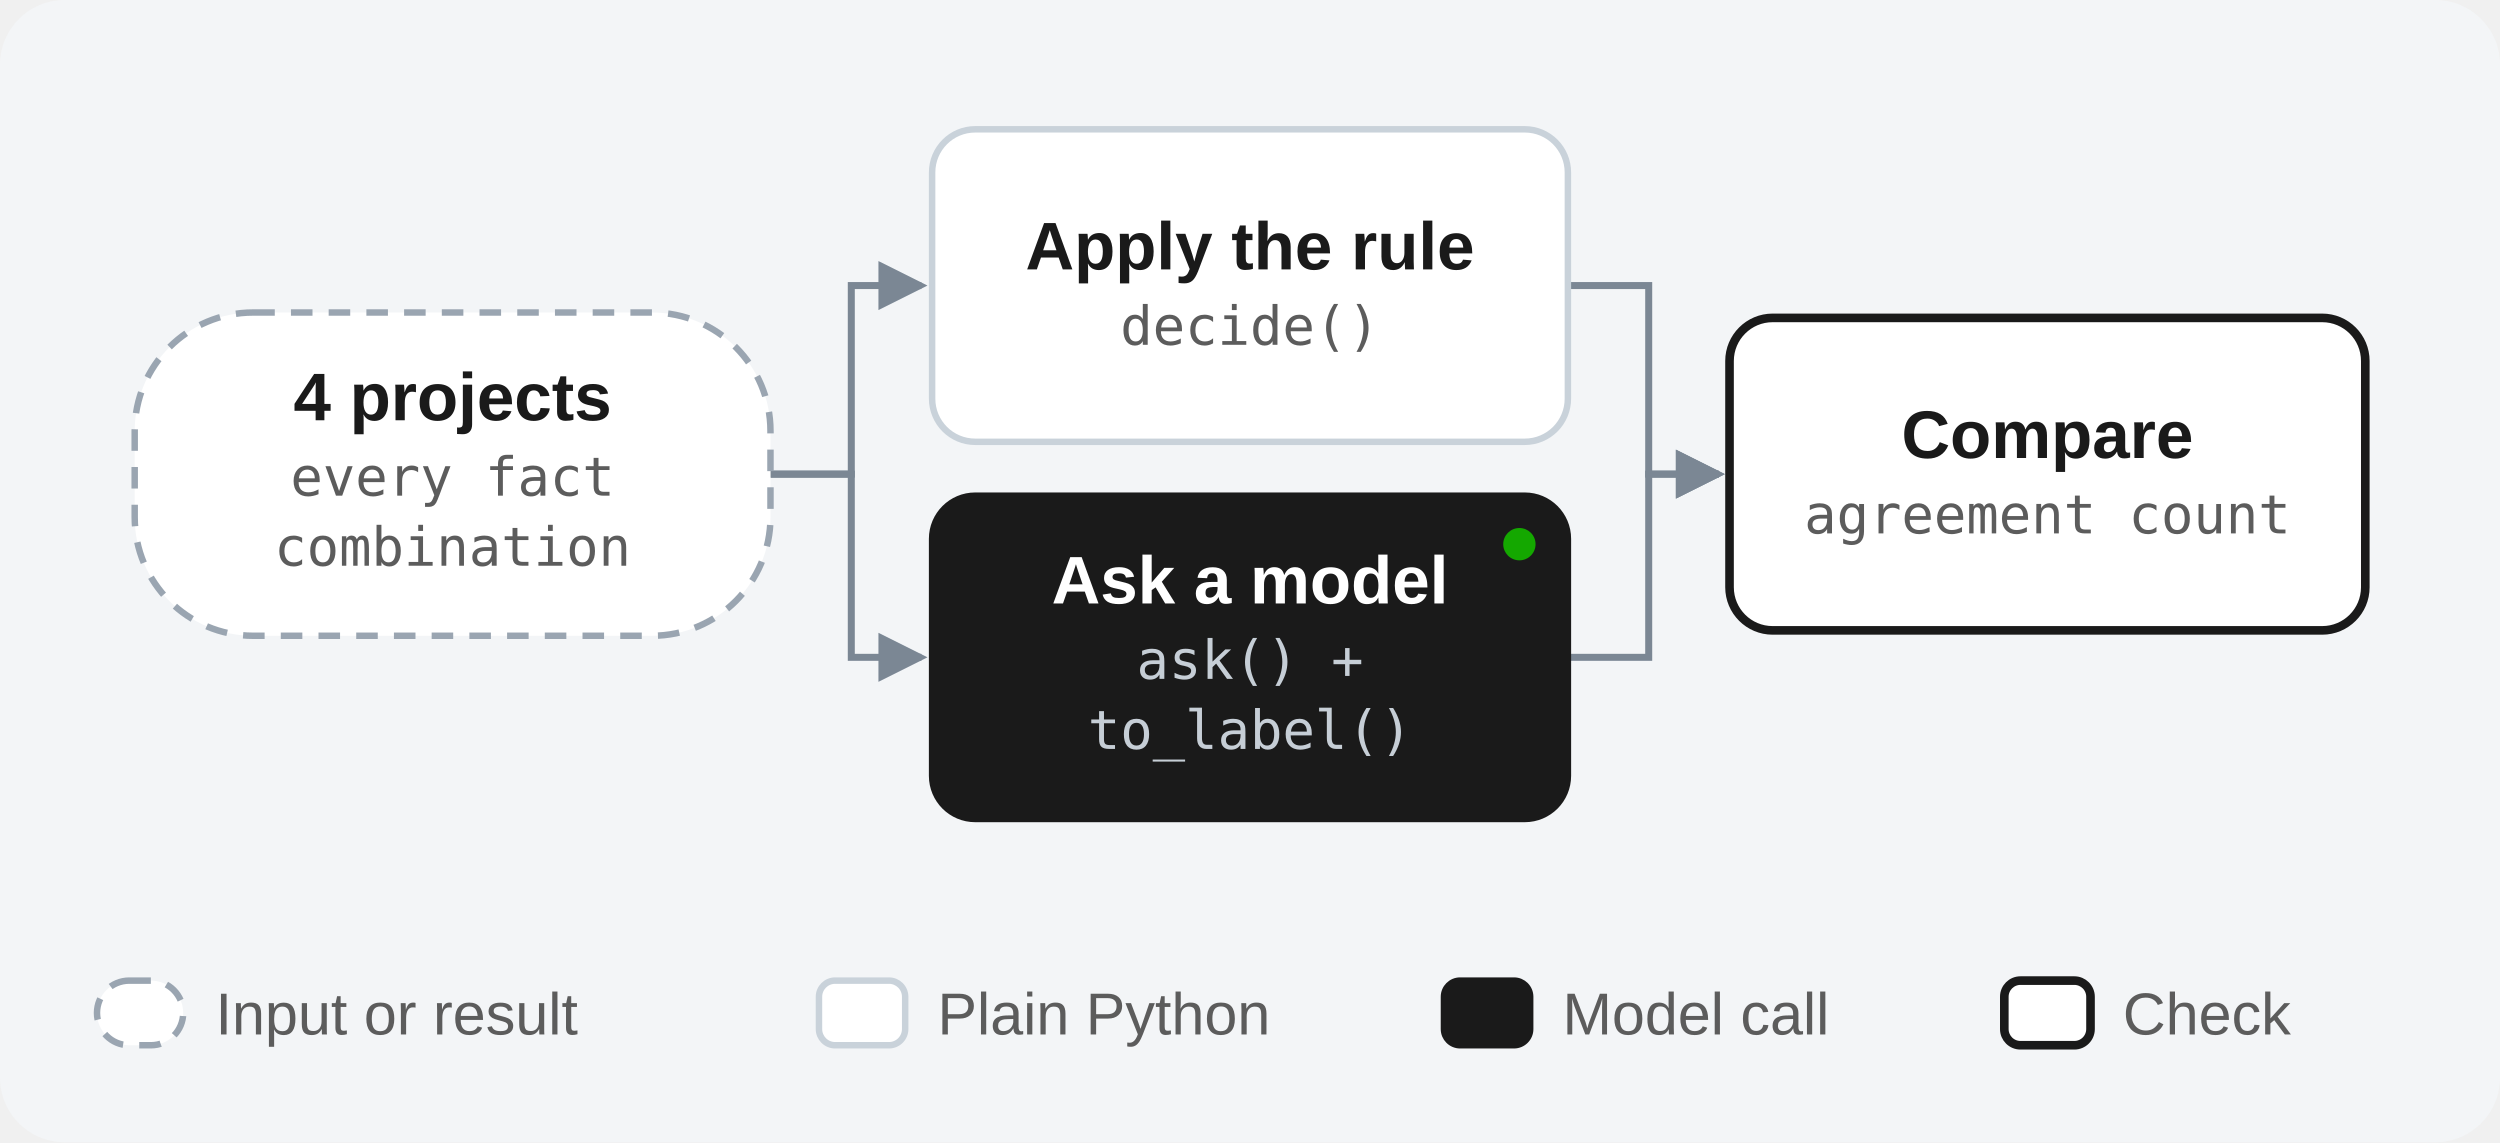
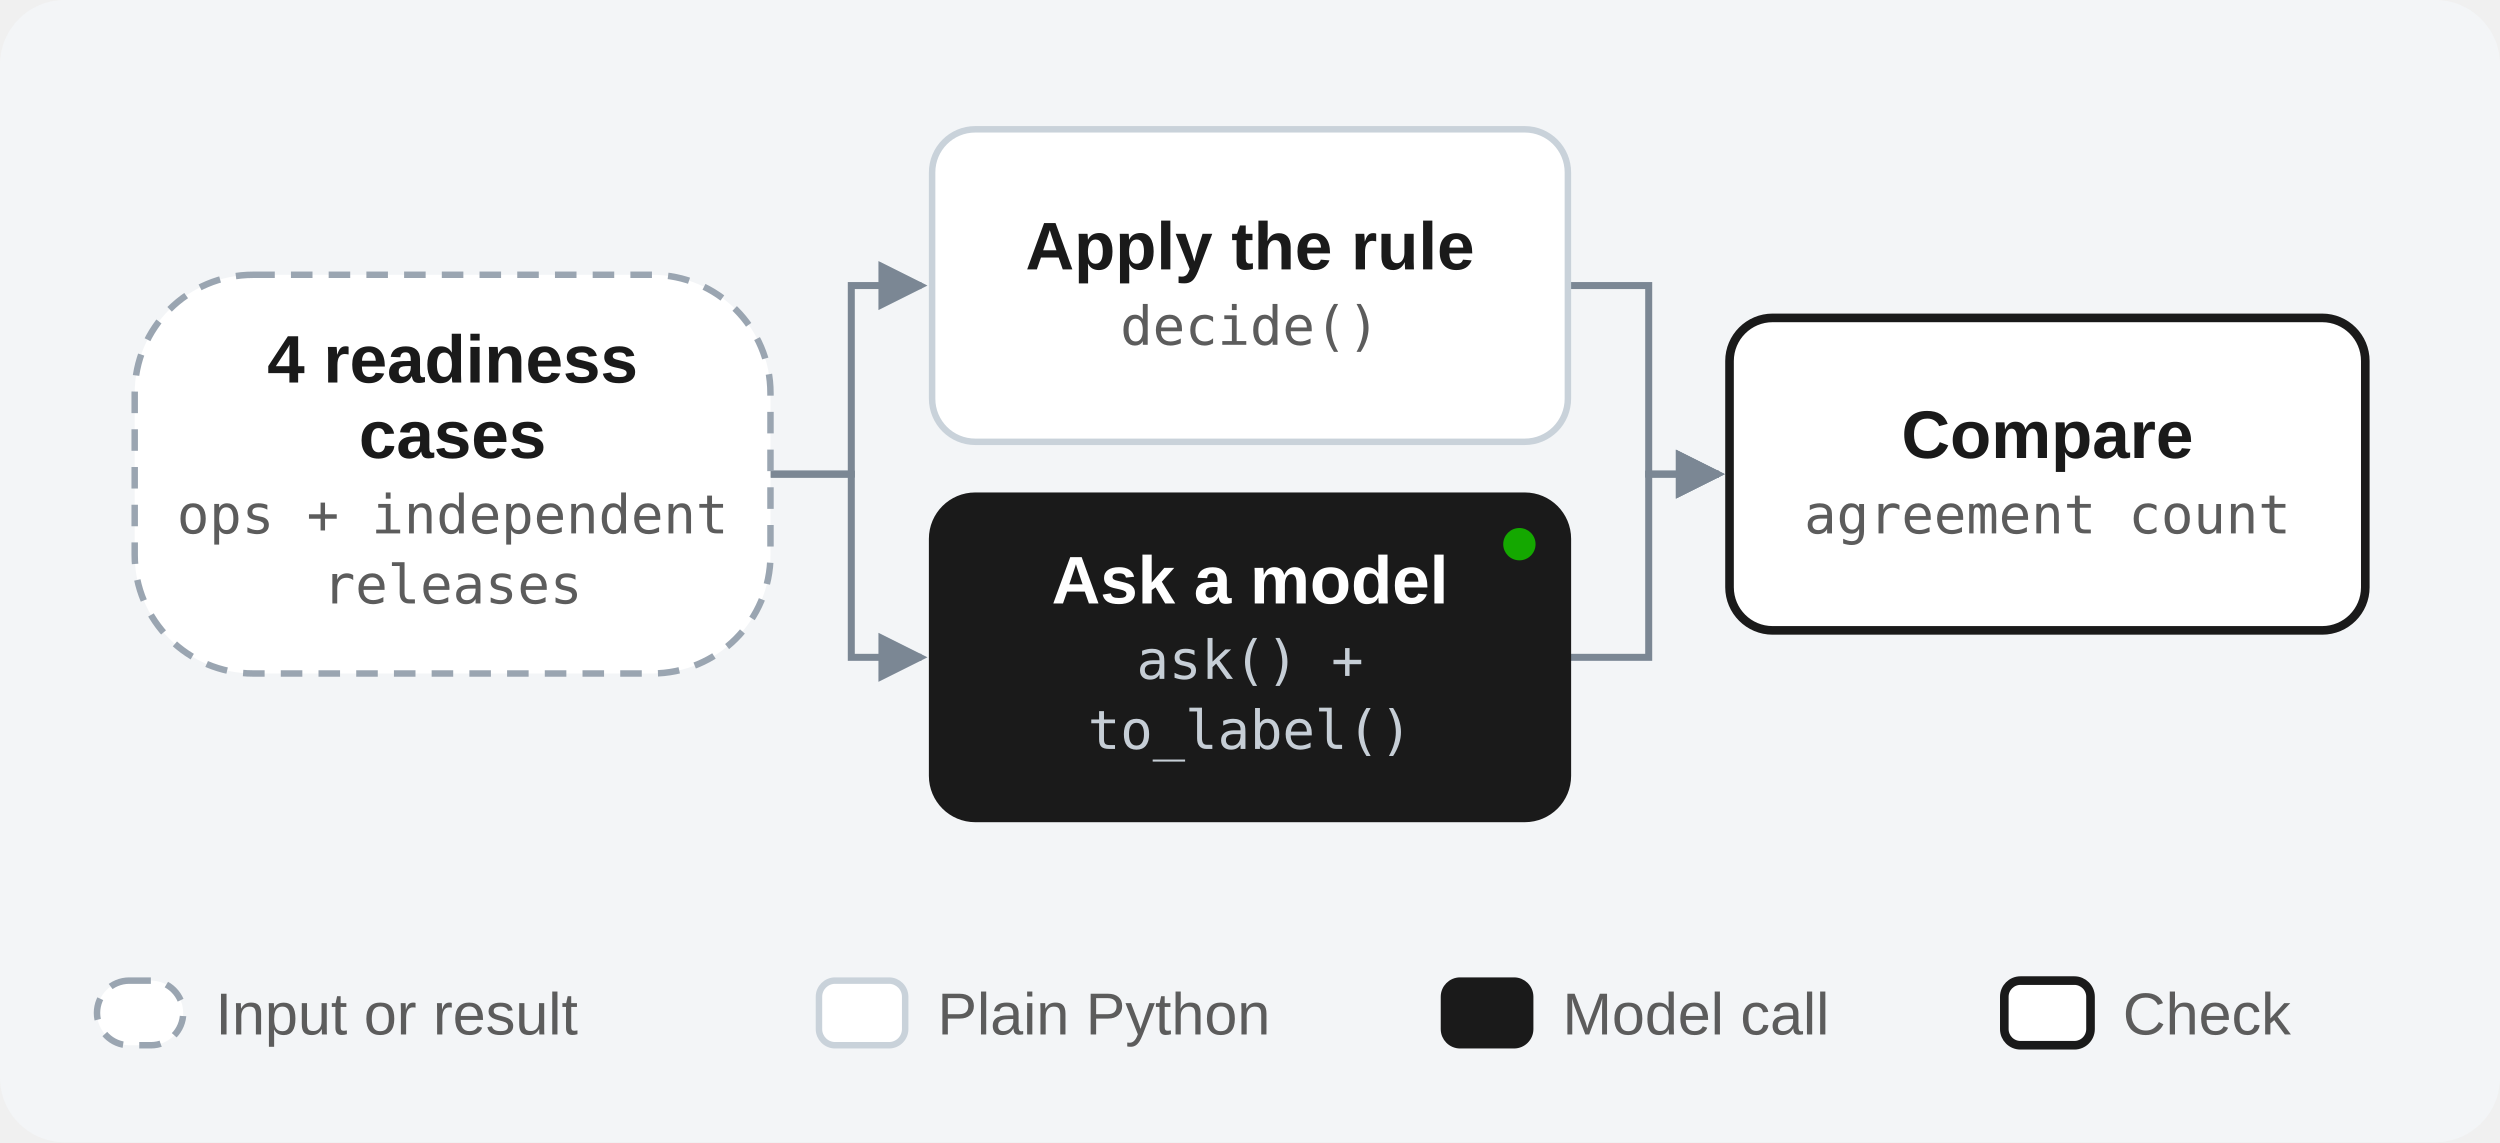
<svg xmlns="http://www.w3.org/2000/svg" class="dg" role="img" viewBox="0 0 464 212" width="464" height="212">
  <style>text{font-family:"Helvetica Neue",Arial,sans-serif}.dg{display:block;max-width:100%;height:auto;margin:0 auto;overflow:visible;font-family:inherit}.dg rect{stroke-width:1.2}.dg-title{font-size:12.5px;font-weight:600;text-anchor:middle;fill:#1a1a1a}.dg-sub{font-family:"SF Mono",Consolas,monospace;font-size:10px;text-anchor:middle;fill:#5c5c5c}.dg-data rect{fill:#fff;stroke:#9aa5b1;stroke-dasharray:4 3}.dg-code rect{fill:#fff;stroke:#c9d2da}.dg-model rect{fill:#1a1a1a;stroke:#1a1a1a}.dg-model .dg-title{fill:#fff}.dg-model .dg-sub{fill:#c6ced6}.dg-dot{fill:#14a800}.dg-check rect{fill:#fff;stroke:#1a1a1a;stroke-width:1.6}.dg-human rect{fill:#e8f5e4;stroke:#14a800}.dg-gate path{fill:#fff;stroke:#1a1a1a;stroke-width:1.6}.dg-gate-label{font-size:10.5px;font-weight:600;text-anchor:middle;fill:#1a1a1a}.dg-edge{fill:none;stroke:#7b8794;stroke-width:1.3}.dg marker path{fill:#7b8794}.dg-exit{stroke-dasharray:3 3}.dg-loop{stroke:#108a00;stroke-dasharray:5 3}.dg-edge-label,.dg-exit-label,.dg-loop-label{font-size:10.5px;fill:#5c5c5c;text-anchor:middle}.dg-loop-label{fill:#108a00;font-weight:600}.dg-start{text-anchor:start}.dg-end{text-anchor:end}.dg-legend-text{font-size:11px;fill:#5c5c5c}</style>
  <rect width="464" height="212" rx="12" fill="#f3f5f7" />
  <defs>
    <marker id="arrow" viewBox="0 0 8 8" refX="7" refY="4" markerWidth="7" markerHeight="7" orient="auto-start-reverse">
      <path d="M0 0L8 4L0 8Z" />
    </marker>
  </defs>
  <g transform="translate(23 18)">
    <path class="dg-edge" d="M120 70H135V35H148" marker-end="url(#arrow)" />
    <path class="dg-edge" d="M120 70H135V104H148" marker-end="url(#arrow)" />
    <path class="dg-edge" d="M268 35H283V70H296" marker-end="url(#arrow)" />
    <path class="dg-edge" d="M268 104H283V70H296" marker-end="url(#arrow)" />
    <g class="dg-data">
-       <rect x="2" y="40" width="118" height="60" rx="22" />
-       <text class="dg-title" x="61" y="60">4 projects</text>
-       <text class="dg-sub" x="61" y="74">every fact</text>
-       <text class="dg-sub" x="61" y="87">combination</text>
+       <rect x="2" y="33" width="118" height="74" rx="22" />
+       <text class="dg-title" x="61" y="53">4 readiness</text>
+       <text class="dg-title" x="61" y="67">cases</text>
+       <text class="dg-sub" x="61" y="81">ops + independent</text>
+       <text class="dg-sub" x="61" y="94">releases</text>
    </g>
    <g class="dg-code">
      <rect x="150" y="6" width="118" height="58" rx="8" />
      <text class="dg-title" x="209" y="32">Apply the rule</text>
      <text class="dg-sub" x="209" y="46">decide()</text>
    </g>
    <g class="dg-model">
      <rect x="150" y="74" width="118" height="60" rx="8" />
      <circle class="dg-dot" cx="259" cy="83" r="3" />
      <text class="dg-title" x="209" y="94">Ask a model</text>
      <text class="dg-sub" x="209" y="108">ask() +</text>
      <text class="dg-sub" x="209" y="121">to_label()</text>
    </g>
    <g class="dg-check">
      <rect x="298" y="41" width="118" height="58" rx="8" />
      <text class="dg-title" x="357" y="67">Compare</text>
      <text class="dg-sub" x="357" y="81">agreement count</text>
    </g>
  </g>
  <g transform="translate(18 182)">
    <g class="dg-data">
      <rect x="0" y="0" width="16" height="12" rx="6" />
    </g>
    <text class="dg-legend-text" x="22" y="10">Input or result</text>
    <g class="dg-code">
      <rect x="134" y="0" width="16" height="12" rx="3" />
    </g>
    <text class="dg-legend-text" x="156" y="10">Plain Python</text>
    <g class="dg-model">
      <rect x="250" y="0" width="16" height="12" rx="3" />
    </g>
    <text class="dg-legend-text" x="272" y="10">Model call</text>
    <g class="dg-check">
      <rect x="354" y="0" width="16" height="12" rx="3" />
    </g>
    <text class="dg-legend-text" x="376" y="10">Check</text>
  </g>
</svg>
